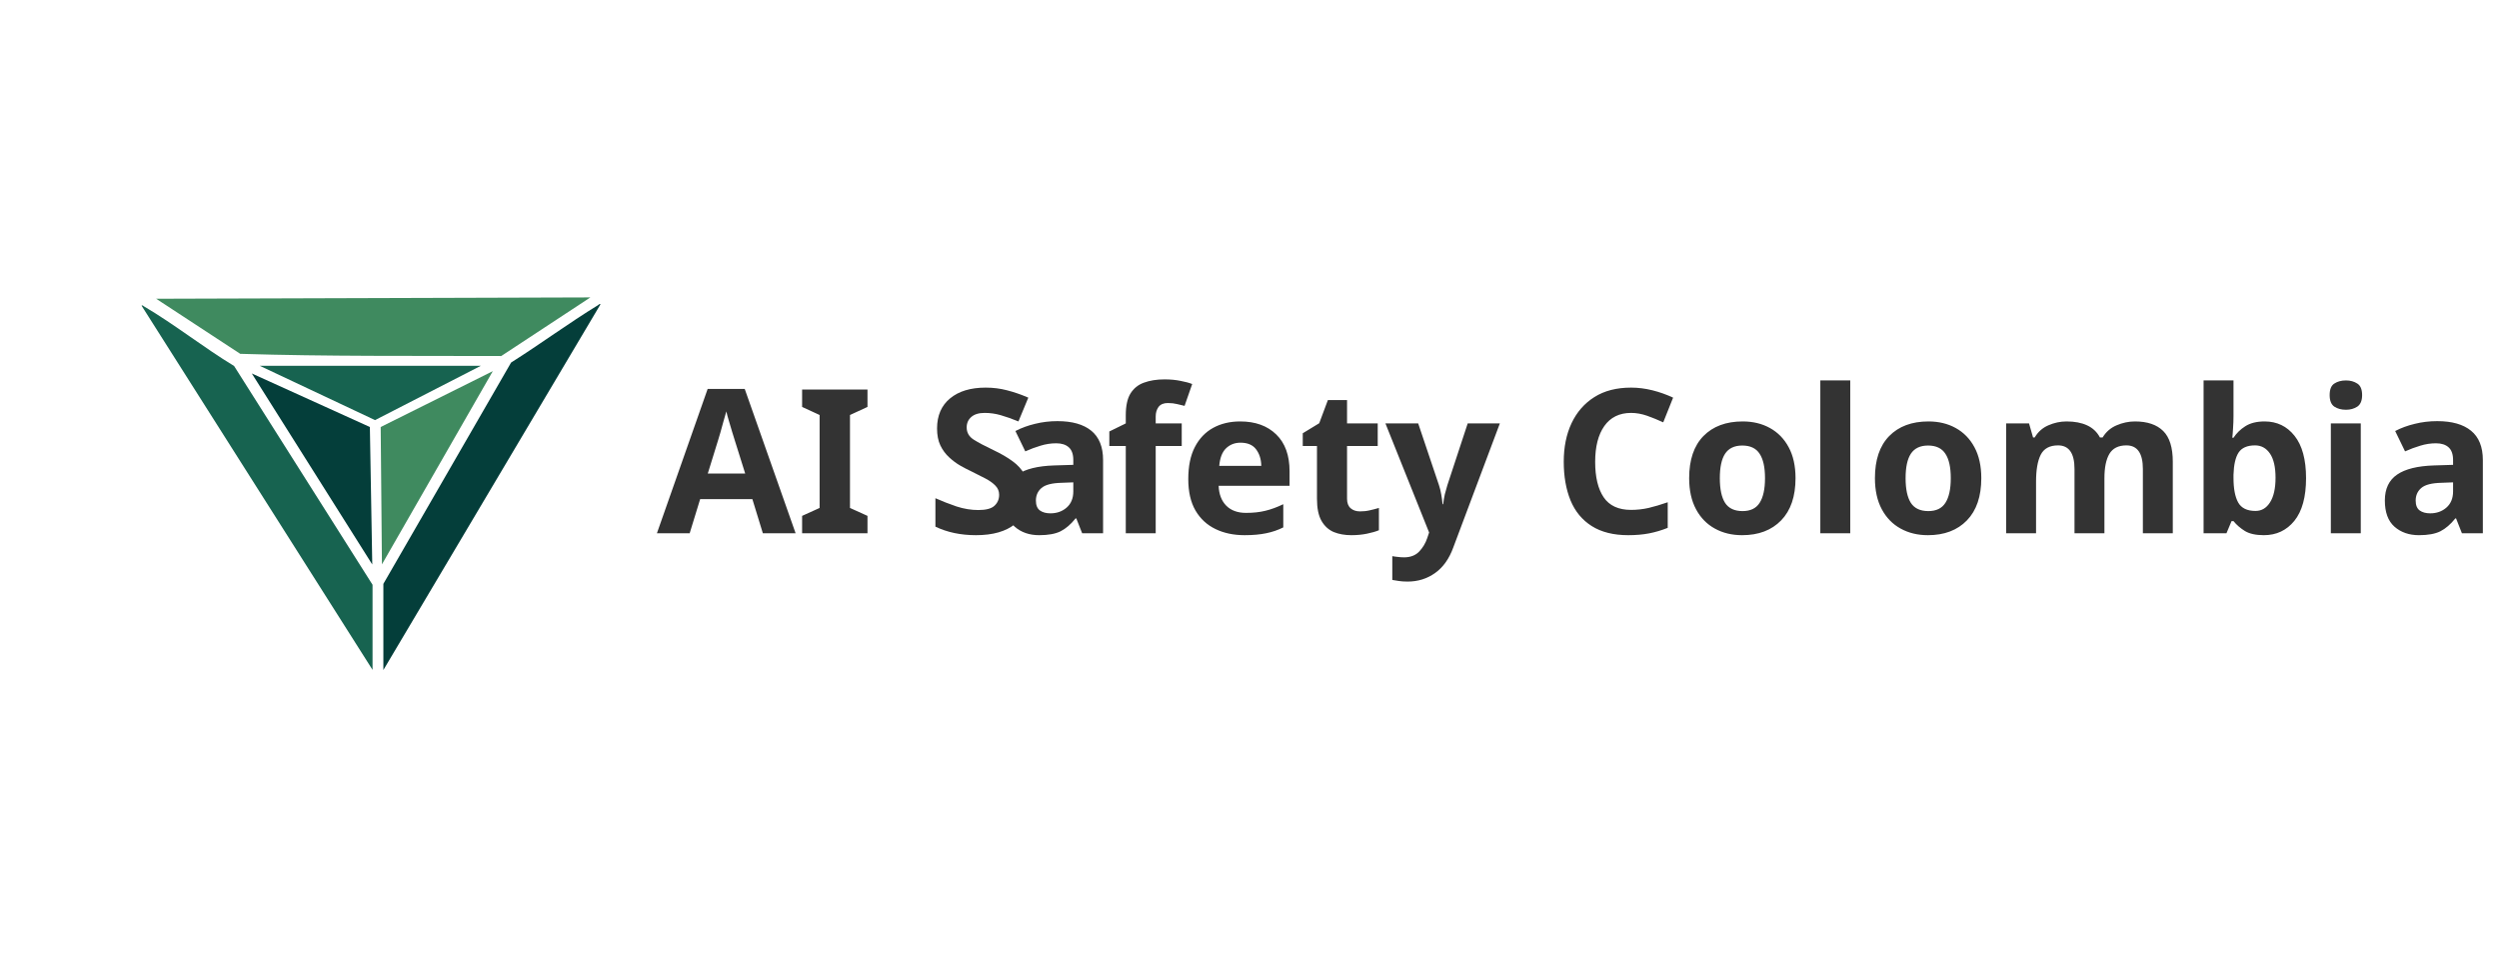
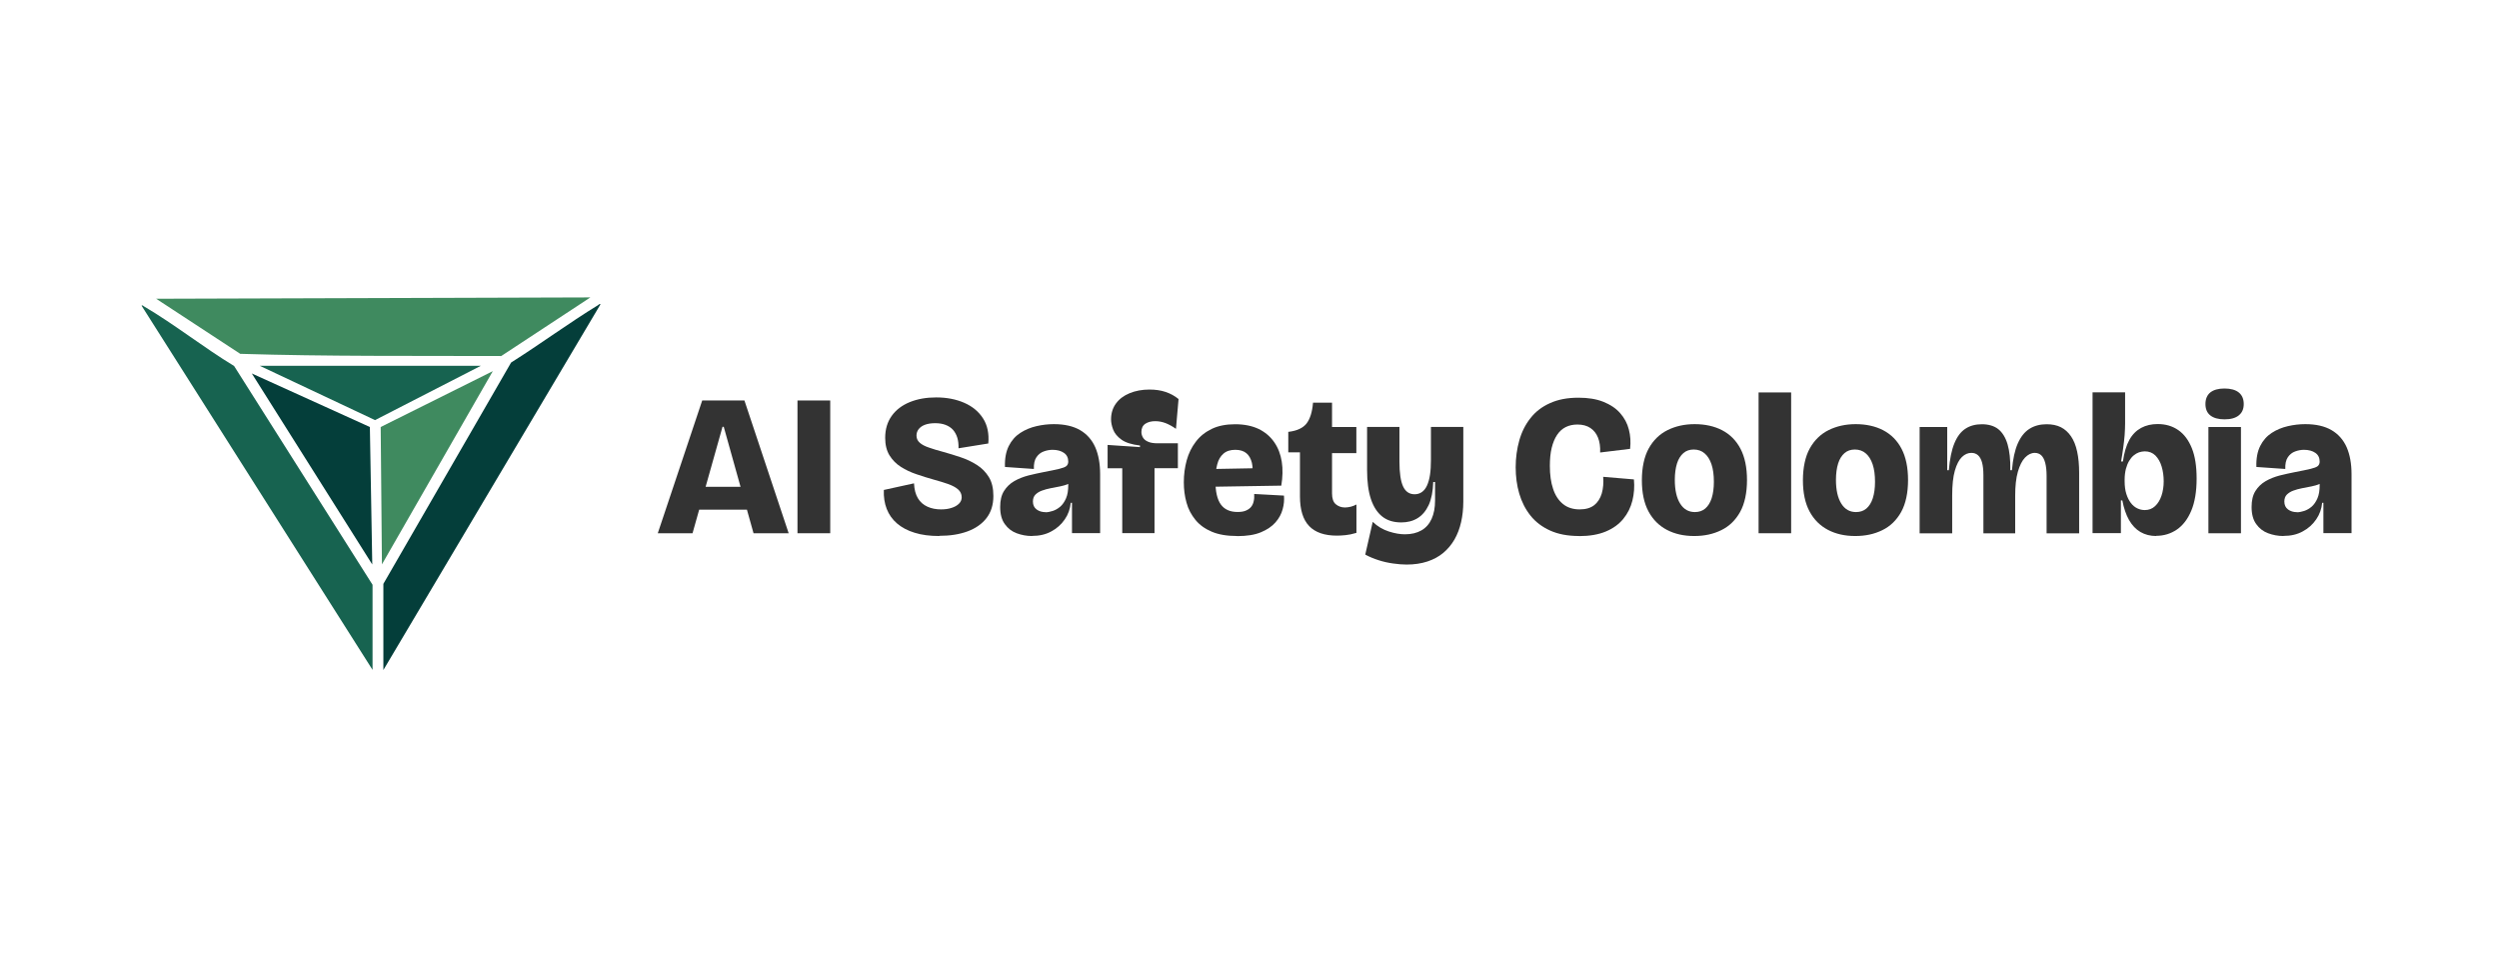
<svg xmlns="http://www.w3.org/2000/svg" id="logos" viewBox="0 0 261 101">
  <defs>
    <style>
      .cls-1 {
-         fill: #333;
-         font-family: BricolageGrotesque-96ptExtraBold, 'Bricolage Grotesque';
-         font-size: 21px;
-         font-variation-settings: 'opsz' 96, 'wght' 800, 'wdth' 100;
-         font-weight: 700;
+         fill: #043e3a;
      }

      .cls-2 {
-         fill: #043e3a;
+         fill: #3f8a5f;
      }

      .cls-3 {
-         fill: #3f8a5f;
+         fill: #176350;
      }

      .cls-4 {
-         fill: #176350;
-       }
- 
-       .cls-5 {
-         letter-spacing: 0em;
-       }
- 
-       .cls-6 {
-         letter-spacing: 0em;
+         fill: #333;
      }
    </style>
  </defs>
-   <text class="cls-1" transform="translate(68.61 55.67)">
-     <tspan x="0" y="0">AI S</tspan>
-     <tspan class="cls-6" x="35.49" y="0">a</tspan>
-     <tspan class="cls-5" x="46.83" y="0">f</tspan>
-     <tspan x="54.56" y="0">ety Colombia</tspan>
-   </text>
  <g>
-     <path class="cls-3" d="M61.66,31.05l-9.31,6.12c-9.07-.03-18.19.05-27.26-.23l-8.78-5.75,45.34-.14Z" />
-     <path class="cls-4" d="M38.92,69.95L14.79,31.92c.07-.11.2.04.27.08,3.18,1.87,6.22,4.29,9.39,6.21l14.46,22.84v8.91Z" />
-     <path class="cls-2" d="M40.03,60.97l13.35-23.12c3.07-1.94,6.01-4.11,9.11-6.01.06-.04.15-.18.22-.06l-22.67,38.17v-8.98Z" />
-     <polygon class="cls-2" points="38.63 44.58 38.88 58.93 26.3 38.99 38.63 44.58" />
-     <polygon class="cls-3" points="51.47 38.75 39.89 58.92 39.76 44.58 51.47 38.75" />
-     <polygon class="cls-4" points="50.22 38.19 39.17 43.86 27.13 38.19 50.22 38.19" />
+     <path class="cls-4" d="M68.7,55.67l4.64-13.86h4.41l4.62,13.86h-3.67l-3.11-11.11h-.13l-3.13,11.11h-3.63ZM71.32,53.21v-2.39h8.84v2.39h-8.84Z" />
+     <path class="cls-4" d="M83.29,55.67v-13.86h3.42v13.86h-3.42Z" />
+     <path class="cls-4" d="M98.1,55.96c-.98,0-1.84-.11-2.57-.34-.73-.22-1.35-.55-1.84-.97s-.85-.93-1.08-1.52c-.23-.59-.33-1.26-.3-1.98l3.15-.69c.03.64.17,1.17.41,1.56.24.4.58.69,1,.88.42.19.89.28,1.41.28.42,0,.79-.05,1.11-.16.32-.1.58-.25.77-.44s.28-.41.28-.66c0-.34-.13-.61-.38-.83s-.6-.4-1.04-.56c-.44-.15-.94-.31-1.5-.46-.6-.17-1.2-.35-1.8-.56-.6-.2-1.14-.46-1.63-.77-.49-.31-.88-.71-1.19-1.2-.3-.49-.45-1.1-.45-1.83,0-.9.23-1.66.68-2.29s1.08-1.11,1.89-1.44c.81-.33,1.73-.49,2.76-.49,1.09,0,2.07.19,2.92.56s1.51.91,1.97,1.63c.46.71.64,1.59.55,2.62l-3.11.5c.01-.42-.03-.79-.13-1.11s-.25-.59-.45-.82c-.2-.22-.46-.39-.77-.51-.31-.12-.67-.18-1.09-.18s-.79.06-1.08.17-.5.27-.65.46c-.15.2-.22.42-.22.67,0,.29.11.54.34.74.22.2.55.37.97.51.42.15.92.3,1.49.45.6.17,1.21.35,1.82.56.61.2,1.17.47,1.69.8.52.33.93.75,1.25,1.27.32.52.47,1.18.47,1.97,0,.92-.24,1.69-.72,2.31-.48.62-1.15,1.08-1.99,1.39-.85.31-1.82.46-2.93.46Z" />
+     <path class="cls-4" d="M107.78,55.96c-.56,0-1.09-.1-1.6-.29s-.92-.51-1.24-.96c-.32-.44-.48-1.03-.48-1.78,0-.69.13-1.24.4-1.67s.62-.77,1.07-1.03c.45-.26.94-.45,1.47-.59.53-.13,1.06-.25,1.58-.35.73-.14,1.27-.25,1.64-.34s.61-.18.75-.29c.13-.11.2-.27.2-.46,0-.41-.15-.71-.45-.92-.3-.21-.7-.32-1.19-.32-.31,0-.62.06-.92.17-.31.11-.56.31-.76.6-.2.29-.29.7-.27,1.23l-3.02-.21c-.03-.88.11-1.61.4-2.19s.7-1.04,1.21-1.37c.51-.33,1.07-.56,1.68-.7.61-.14,1.21-.21,1.82-.21,1.11,0,2.02.21,2.73.62.71.41,1.24,1.01,1.59,1.79.34.78.51,1.72.51,2.82v6.15h-2.94v-3.17h-.13c-.06.63-.26,1.21-.62,1.73-.36.53-.83.95-1.41,1.26-.58.32-1.25.47-2.01.47ZM109.19,53.48c.24,0,.49-.05.77-.14.27-.09.53-.24.78-.45.24-.21.44-.5.6-.87s.23-.83.23-1.38v-.5l.57-.06c-.11.18-.3.33-.56.44-.26.11-.55.2-.87.26-.32.06-.65.13-.98.19-.33.06-.63.15-.91.25-.28.1-.51.25-.68.42s-.26.42-.26.72c0,.36.13.64.39.83.26.19.57.28.93.28Z" />
+     <path class="cls-4" d="M117.21,55.67v-6.78h-1.53v-2.44l3.38.23v-.17c-.85-.1-1.5-.3-1.93-.61-.43-.31-.72-.66-.87-1.05-.15-.39-.22-.75-.22-1.07,0-.63.17-1.18.51-1.65s.82-.83,1.43-1.08c.61-.25,1.3-.38,2.07-.38.63,0,1.19.08,1.69.25s.95.41,1.35.74l-.27,3.11c-.38-.27-.74-.46-1.09-.6-.35-.13-.71-.2-1.07-.2-.42,0-.77.09-1.04.27-.27.18-.41.47-.41.86,0,.21.06.41.17.59.11.18.29.33.54.43.24.11.58.16,1,.16h2.1v2.6h-2.44v6.78h-3.36Z" />
+     <path class="cls-4" d="M129.2,55.96c-1.05,0-1.93-.15-2.64-.45s-1.28-.71-1.71-1.24c-.43-.53-.75-1.12-.93-1.8-.19-.67-.28-1.38-.28-2.12,0-.8.1-1.56.3-2.29.2-.73.52-1.38.95-1.94.43-.57.98-1.01,1.66-1.34.68-.33,1.5-.49,2.45-.49s1.77.17,2.45.49c.68.33,1.22.79,1.63,1.38s.67,1.27.79,2.04c.12.77.1,1.6-.05,2.5l-8.04.13v-1.85l5.44-.1-.44,1.07c.08-.64.07-1.19-.03-1.63-.11-.44-.3-.78-.58-1.01-.28-.23-.67-.35-1.15-.35-.52,0-.93.13-1.24.4-.31.27-.53.64-.65,1.12-.13.48-.19,1.05-.19,1.71,0,1.13.19,1.96.57,2.48s.96.78,1.74.78c.34,0,.62-.04.84-.13s.41-.21.55-.37c.14-.16.24-.36.29-.59.06-.23.08-.49.06-.79l3.11.17c.04.46,0,.94-.14,1.43-.13.49-.38.95-.75,1.37s-.87.76-1.52,1.03c-.65.27-1.47.4-2.47.4Z" />
+     <path class="cls-4" d="M139.64,55.92c-1.3,0-2.27-.33-2.91-1s-.96-1.7-.96-3.1v-4.6h-1.22v-2.14h.06c.87-.11,1.48-.4,1.85-.87.36-.47.59-1.18.67-2.13v-.04h1.99v2.54h2.54v2.73h-2.54v4.2c0,.53.13.91.39,1.13.26.22.58.34.96.34.2,0,.4-.03.61-.08.21-.06.41-.13.59-.23v2.96c-.43.13-.82.21-1.15.24s-.63.05-.88.05Z" />
+     <path class="cls-4" d="M146.9,58.94c-.42,0-.88-.04-1.39-.11s-1.01-.18-1.51-.34-.97-.35-1.41-.59l.78-3.42c.5.48,1.07.81,1.69,1.01s1.18.29,1.67.29c.69,0,1.26-.14,1.73-.41.47-.27.82-.67,1.06-1.2s.36-1.17.36-1.92v-1.93h-.19c-.03.98-.19,1.78-.47,2.4-.29.62-.68,1.08-1.17,1.38s-1.06.44-1.7.44c-.8,0-1.46-.2-1.98-.61-.52-.41-.92-1.02-1.19-1.83s-.4-1.83-.4-3.04v-4.49h3.38v3.61c0,1.19.13,2.06.38,2.6s.65.82,1.2.82c.28,0,.53-.07.75-.22.22-.15.4-.37.54-.67s.25-.68.32-1.13c.07-.46.1-.98.1-1.59v-3.42h3.38v7.81c0,.76-.08,1.47-.23,2.13s-.38,1.27-.69,1.81c-.31.54-.7,1-1.17,1.4-.47.39-1.02.69-1.66.9s-1.36.32-2.17.32Z" />
+     <path class="cls-4" d="M164.92,55.96c-1.18,0-2.18-.19-3.02-.57-.84-.38-1.53-.9-2.06-1.57s-.92-1.44-1.17-2.3-.37-1.77-.37-2.74.13-1.93.38-2.81.64-1.66,1.17-2.32c.52-.67,1.2-1.19,2.03-1.56.83-.38,1.82-.57,2.98-.57,1.01,0,1.88.14,2.6.43.73.29,1.31.68,1.75,1.18.44.5.75,1.07.91,1.71.17.64.21,1.32.13,2.02l-3.13.38c.03-.6-.05-1.12-.22-1.55-.17-.43-.44-.77-.8-1.01-.36-.24-.81-.36-1.35-.36-.46,0-.87.09-1.23.27-.36.18-.66.46-.9.82s-.43.82-.56,1.35-.19,1.17-.19,1.88c0,.92.11,1.73.34,2.4.22.68.57,1.2,1.03,1.58.46.37,1.04.56,1.74.56.64,0,1.15-.15,1.52-.44s.63-.7.79-1.22c.15-.52.2-1.1.15-1.74l3.21.27c.07.77.02,1.51-.16,2.22s-.49,1.34-.95,1.9c-.46.56-1.06,1-1.83,1.32-.76.32-1.7.48-2.8.48Z" />
+     <path class="cls-4" d="M176.93,55.96c-1.06,0-2.01-.21-2.83-.64s-1.47-1.07-1.93-1.93c-.46-.86-.69-1.94-.69-3.25s.24-2.47.72-3.33,1.14-1.5,1.97-1.91c.83-.41,1.77-.62,2.83-.62s2.05.21,2.87.64,1.46,1.07,1.91,1.93c.45.86.68,1.95.68,3.27s-.24,2.47-.72,3.33c-.48.86-1.14,1.5-1.97,1.9-.83.41-1.77.61-2.82.61ZM177.01,53.46c.43,0,.8-.12,1.09-.37s.52-.61.67-1.08c.15-.48.23-1.04.23-1.7,0-.73-.08-1.34-.25-1.84s-.41-.88-.72-1.14c-.31-.27-.7-.4-1.14-.4-.42,0-.78.12-1.07.37s-.52.61-.67,1.08c-.15.48-.23,1.05-.23,1.72,0,1.06.19,1.89.56,2.48.37.59.88.88,1.54.88Z" />
+     <path class="cls-4" d="M183.67,55.67v-14.7h3.4v14.7h-3.4Z" />
+     <path class="cls-4" d="M193.75,55.96c-1.06,0-2.01-.21-2.83-.64s-1.47-1.07-1.93-1.93c-.46-.86-.69-1.94-.69-3.25s.24-2.47.72-3.33,1.14-1.5,1.97-1.91c.83-.41,1.77-.62,2.83-.62s2.05.21,2.87.64,1.46,1.07,1.91,1.93c.45.86.68,1.95.68,3.27s-.24,2.47-.72,3.33c-.48.86-1.14,1.5-1.97,1.9-.83.41-1.77.61-2.82.61ZM193.84,53.46c.43,0,.8-.12,1.09-.37s.52-.61.67-1.08c.15-.48.23-1.04.23-1.7,0-.73-.08-1.34-.25-1.84s-.41-.88-.72-1.14c-.31-.27-.7-.4-1.14-.4-.42,0-.78.12-1.07.37s-.52.61-.67,1.08c-.15.48-.23,1.05-.23,1.72,0,1.06.19,1.89.56,2.48.37.59.88.88,1.54.88Z" />
+     <path class="cls-4" d="M200.49,55.67v-11.09h2.88v4.51h.17c.1-1.18.29-2.11.58-2.81.29-.7.67-1.21,1.15-1.52.48-.32,1.06-.47,1.73-.47s1.27.17,1.7.51.76.87.97,1.57c.21.71.31,1.61.29,2.72h.17c.1-1.16.3-2.09.61-2.79.31-.7.71-1.21,1.22-1.53.5-.32,1.1-.48,1.79-.48.57,0,1.07.1,1.49.31s.77.53,1.06.95.5.95.64,1.59c.14.64.21,1.38.21,2.24v6.3h-3.4v-6.01c0-.53-.05-.98-.14-1.33-.09-.36-.23-.62-.41-.8-.18-.17-.41-.26-.69-.26-.36,0-.7.17-1.01.49s-.56.82-.75,1.48c-.19.66-.28,1.49-.28,2.5v3.93h-3.32v-6.09c0-.53-.05-.97-.14-1.3s-.23-.59-.42-.76c-.19-.17-.42-.25-.7-.25-.35,0-.68.14-.98.43-.3.29-.55.76-.74,1.42-.19.66-.28,1.53-.28,2.62v3.93h-3.4Z" />
+     <path class="cls-4" d="M225.21,55.96c-.63,0-1.18-.14-1.66-.42s-.87-.7-1.19-1.25c-.31-.55-.55-1.24-.7-2.05h-.15v3.42h-2.96v-14.7h3.4v3.25c0,.38-.02.78-.05,1.22-.04.43-.08.88-.15,1.34-.06.46-.14.93-.22,1.41h.19c.13-.92.35-1.67.67-2.25s.74-.99,1.24-1.26c.5-.27,1.08-.4,1.72-.4.83,0,1.54.21,2.15.63.61.42,1.08,1.05,1.42,1.89s.5,1.9.5,3.17c0,1.36-.19,2.48-.56,3.36s-.88,1.54-1.51,1.97c-.64.43-1.35.65-2.15.65ZM224.01,53.25c.42,0,.78-.14,1.07-.41.29-.27.52-.64.67-1.09s.23-.96.23-1.5-.07-1.06-.21-1.53c-.14-.48-.36-.86-.65-1.16-.29-.29-.67-.44-1.11-.44-.2,0-.4.04-.6.1-.2.07-.39.18-.57.33-.18.15-.33.34-.47.57-.14.23-.25.51-.34.84-.08.33-.13.7-.13,1.12v.15c0,.52.06.97.18,1.34.12.38.28.69.47.94s.42.44.67.56c.25.12.51.18.78.18Z" />
+     <path class="cls-4" d="M232.33,43.78c-.64,0-1.14-.14-1.48-.41-.34-.27-.51-.67-.51-1.19s.17-.93.51-1.21c.34-.27.84-.41,1.48-.41s1.16.14,1.5.42.51.68.51,1.2-.17.9-.51,1.18-.84.42-1.5.42ZM230.65,55.67v-11.09h3.4v11.09h-3.4Z" />
+     <path class="cls-4" d="M238.48,55.96c-.56,0-1.09-.1-1.6-.29s-.92-.51-1.24-.96c-.32-.44-.48-1.03-.48-1.78,0-.69.13-1.24.4-1.67s.62-.77,1.07-1.03c.45-.26.94-.45,1.47-.59.53-.13,1.06-.25,1.58-.35.73-.14,1.27-.25,1.64-.34s.61-.18.75-.29c.13-.11.2-.27.2-.46,0-.41-.15-.71-.45-.92-.3-.21-.7-.32-1.19-.32-.31,0-.62.06-.92.17-.31.11-.56.31-.76.6-.2.29-.29.7-.27,1.23l-3.02-.21c-.03-.88.11-1.61.4-2.19s.7-1.04,1.21-1.37c.51-.33,1.07-.56,1.68-.7.61-.14,1.21-.21,1.82-.21,1.11,0,2.02.21,2.73.62.71.41,1.24,1.01,1.59,1.79.34.78.51,1.72.51,2.82v6.15h-2.94v-3.17h-.13c-.06.63-.26,1.21-.62,1.73-.36.53-.83.95-1.41,1.26-.58.32-1.25.47-2.01.47ZM239.89,53.48c.24,0,.49-.05.77-.14.27-.09.53-.24.78-.45.24-.21.44-.5.6-.87s.23-.83.23-1.38v-.5l.57-.06c-.11.18-.3.33-.56.44-.26.11-.55.2-.87.26-.32.06-.65.13-.98.19-.33.06-.63.15-.91.25-.28.1-.51.25-.68.42s-.26.42-.26.72c0,.36.13.64.39.83.26.19.57.28.93.28Z" />
+   </g>
+   <g>
+     <path class="cls-2" d="M61.66,31.05l-9.31,6.12c-9.07-.03-18.19.05-27.26-.23l-8.78-5.75,45.34-.14Z" />
+     <path class="cls-3" d="M38.92,69.95L14.79,31.92c.07-.11.2.04.27.08,3.18,1.87,6.22,4.29,9.39,6.21l14.46,22.84v8.91Z" />
+     <path class="cls-1" d="M40.03,60.97l13.35-23.12c3.07-1.94,6.01-4.11,9.11-6.01.06-.04.15-.18.22-.06l-22.67,38.17v-8.98Z" />
+     <polygon class="cls-1" points="38.63 44.58 38.88 58.93 26.3 38.99 38.63 44.58" />
+     <polygon class="cls-2" points="51.47 38.75 39.89 58.92 39.76 44.58 51.47 38.75" />
+     <polygon class="cls-3" points="50.22 38.19 39.17 43.86 27.13 38.19 50.22 38.19" />
  </g>
</svg>
